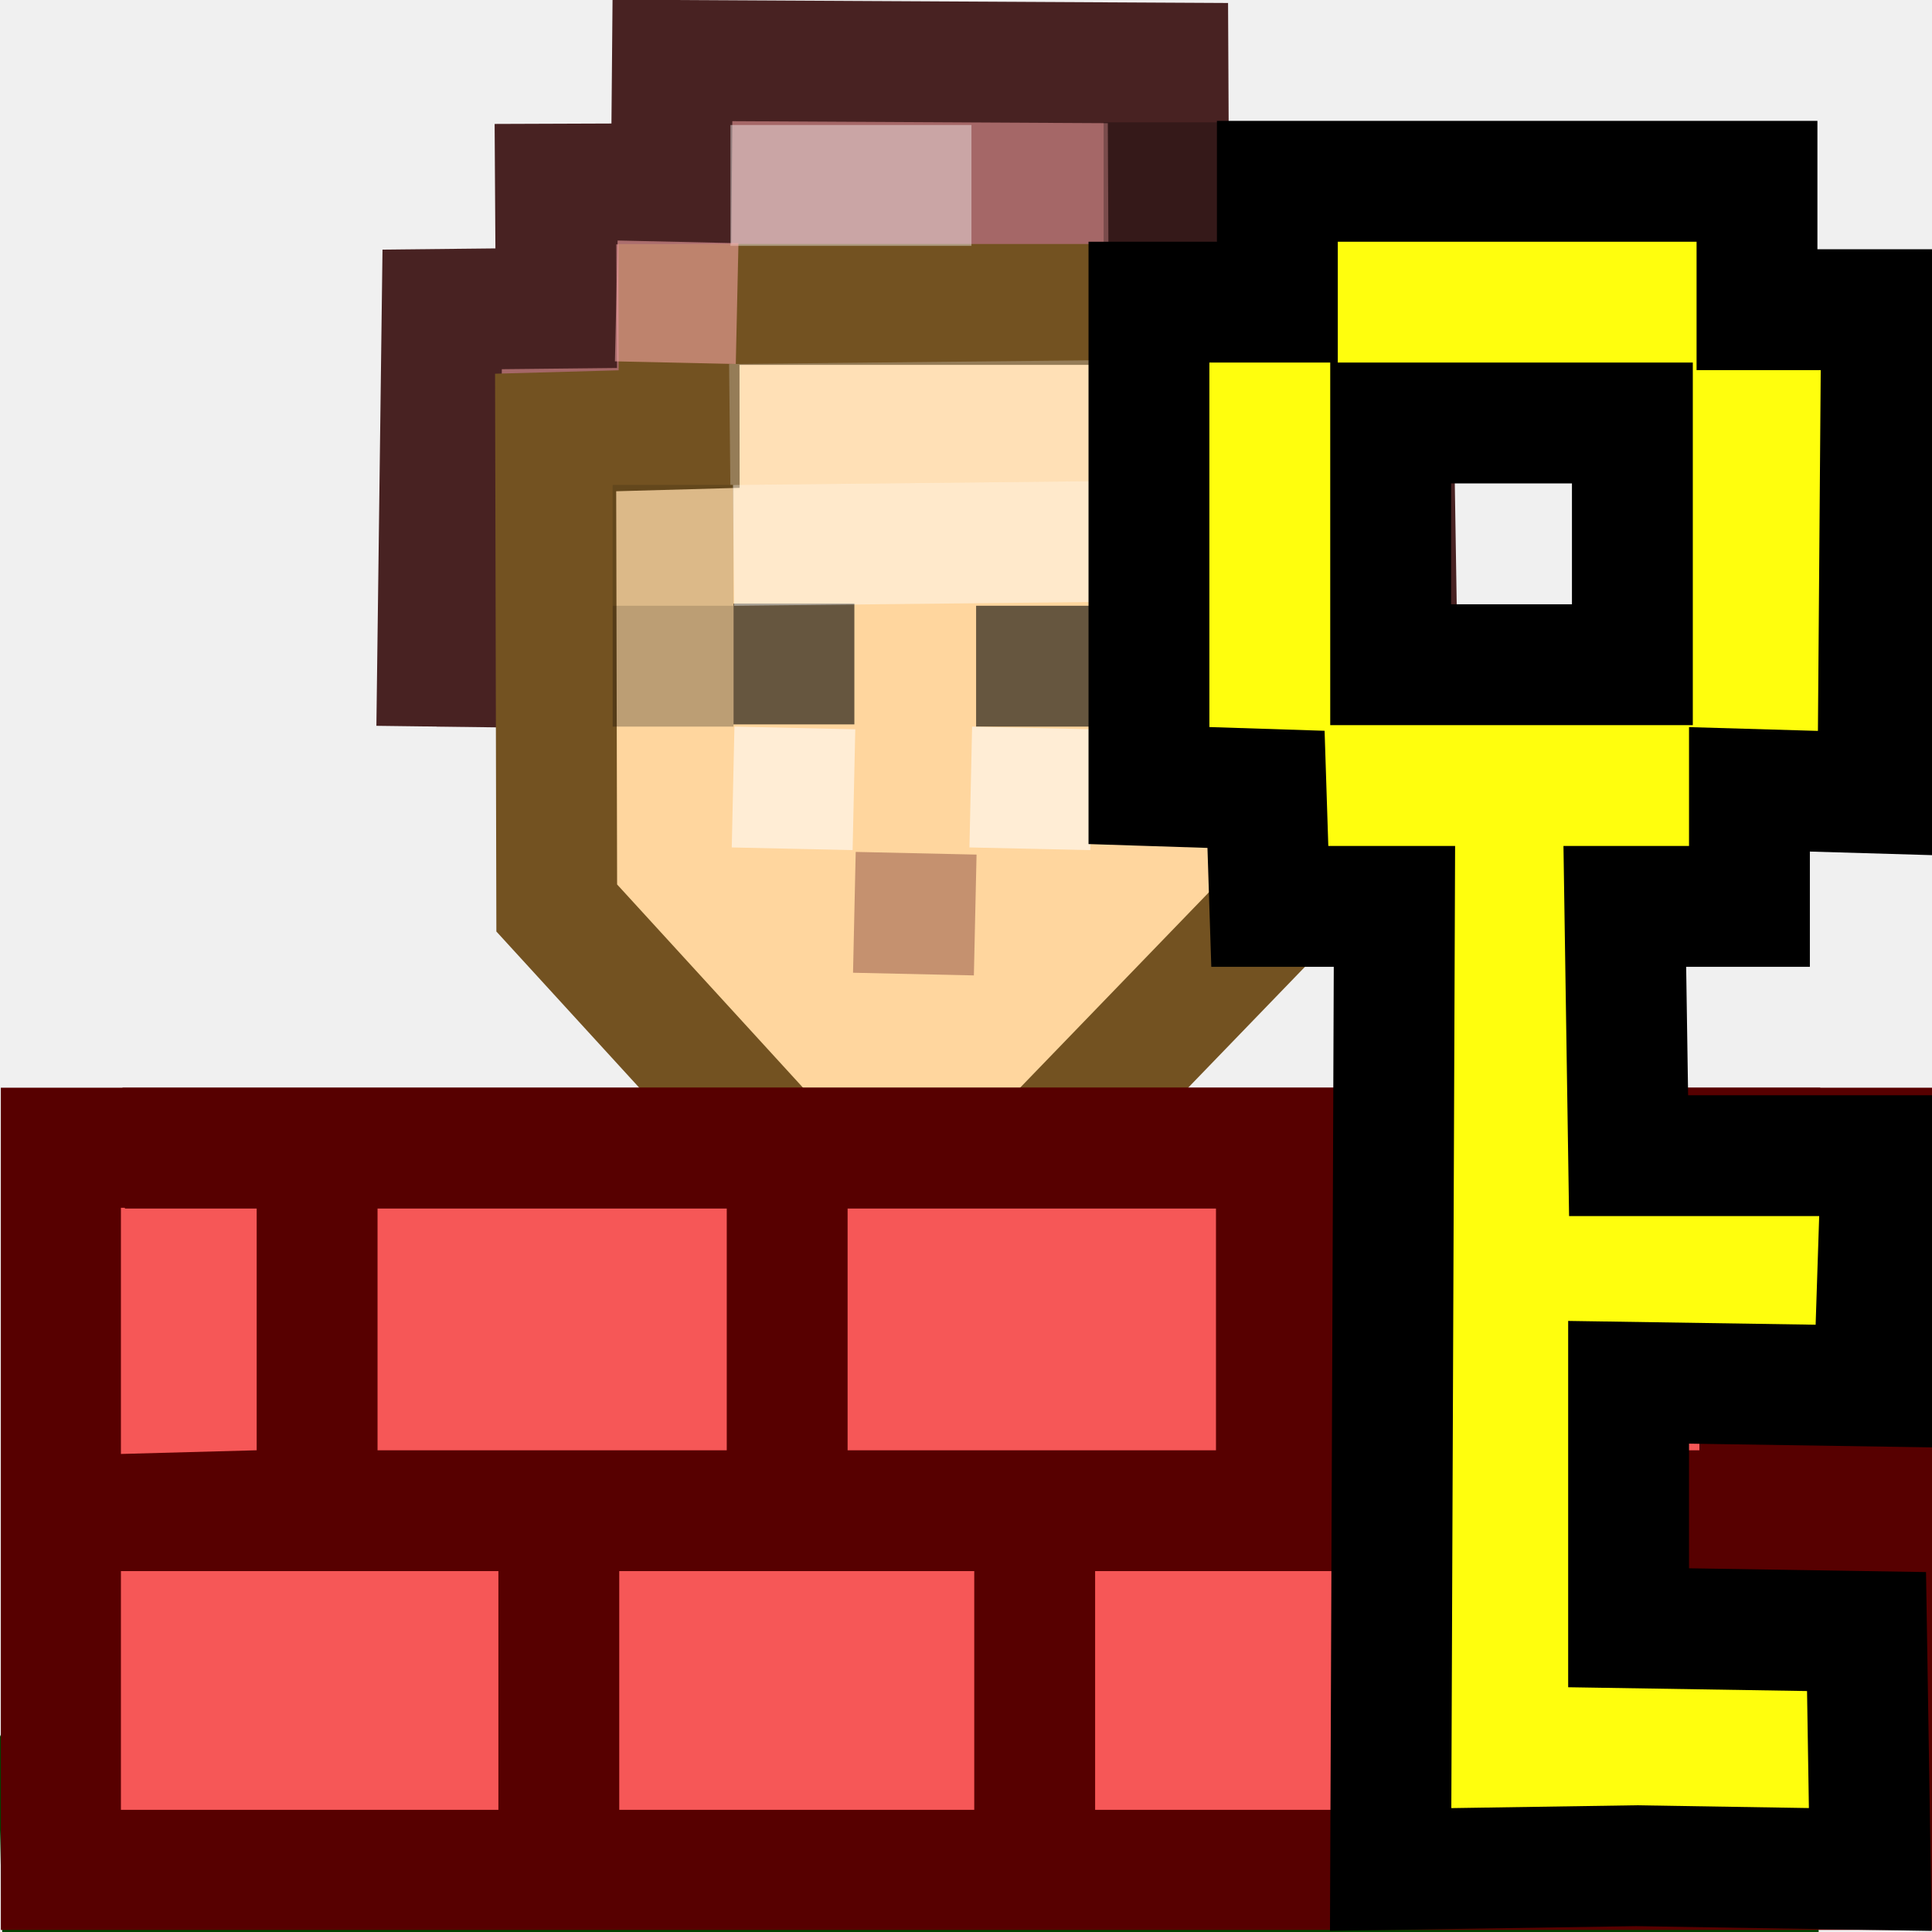
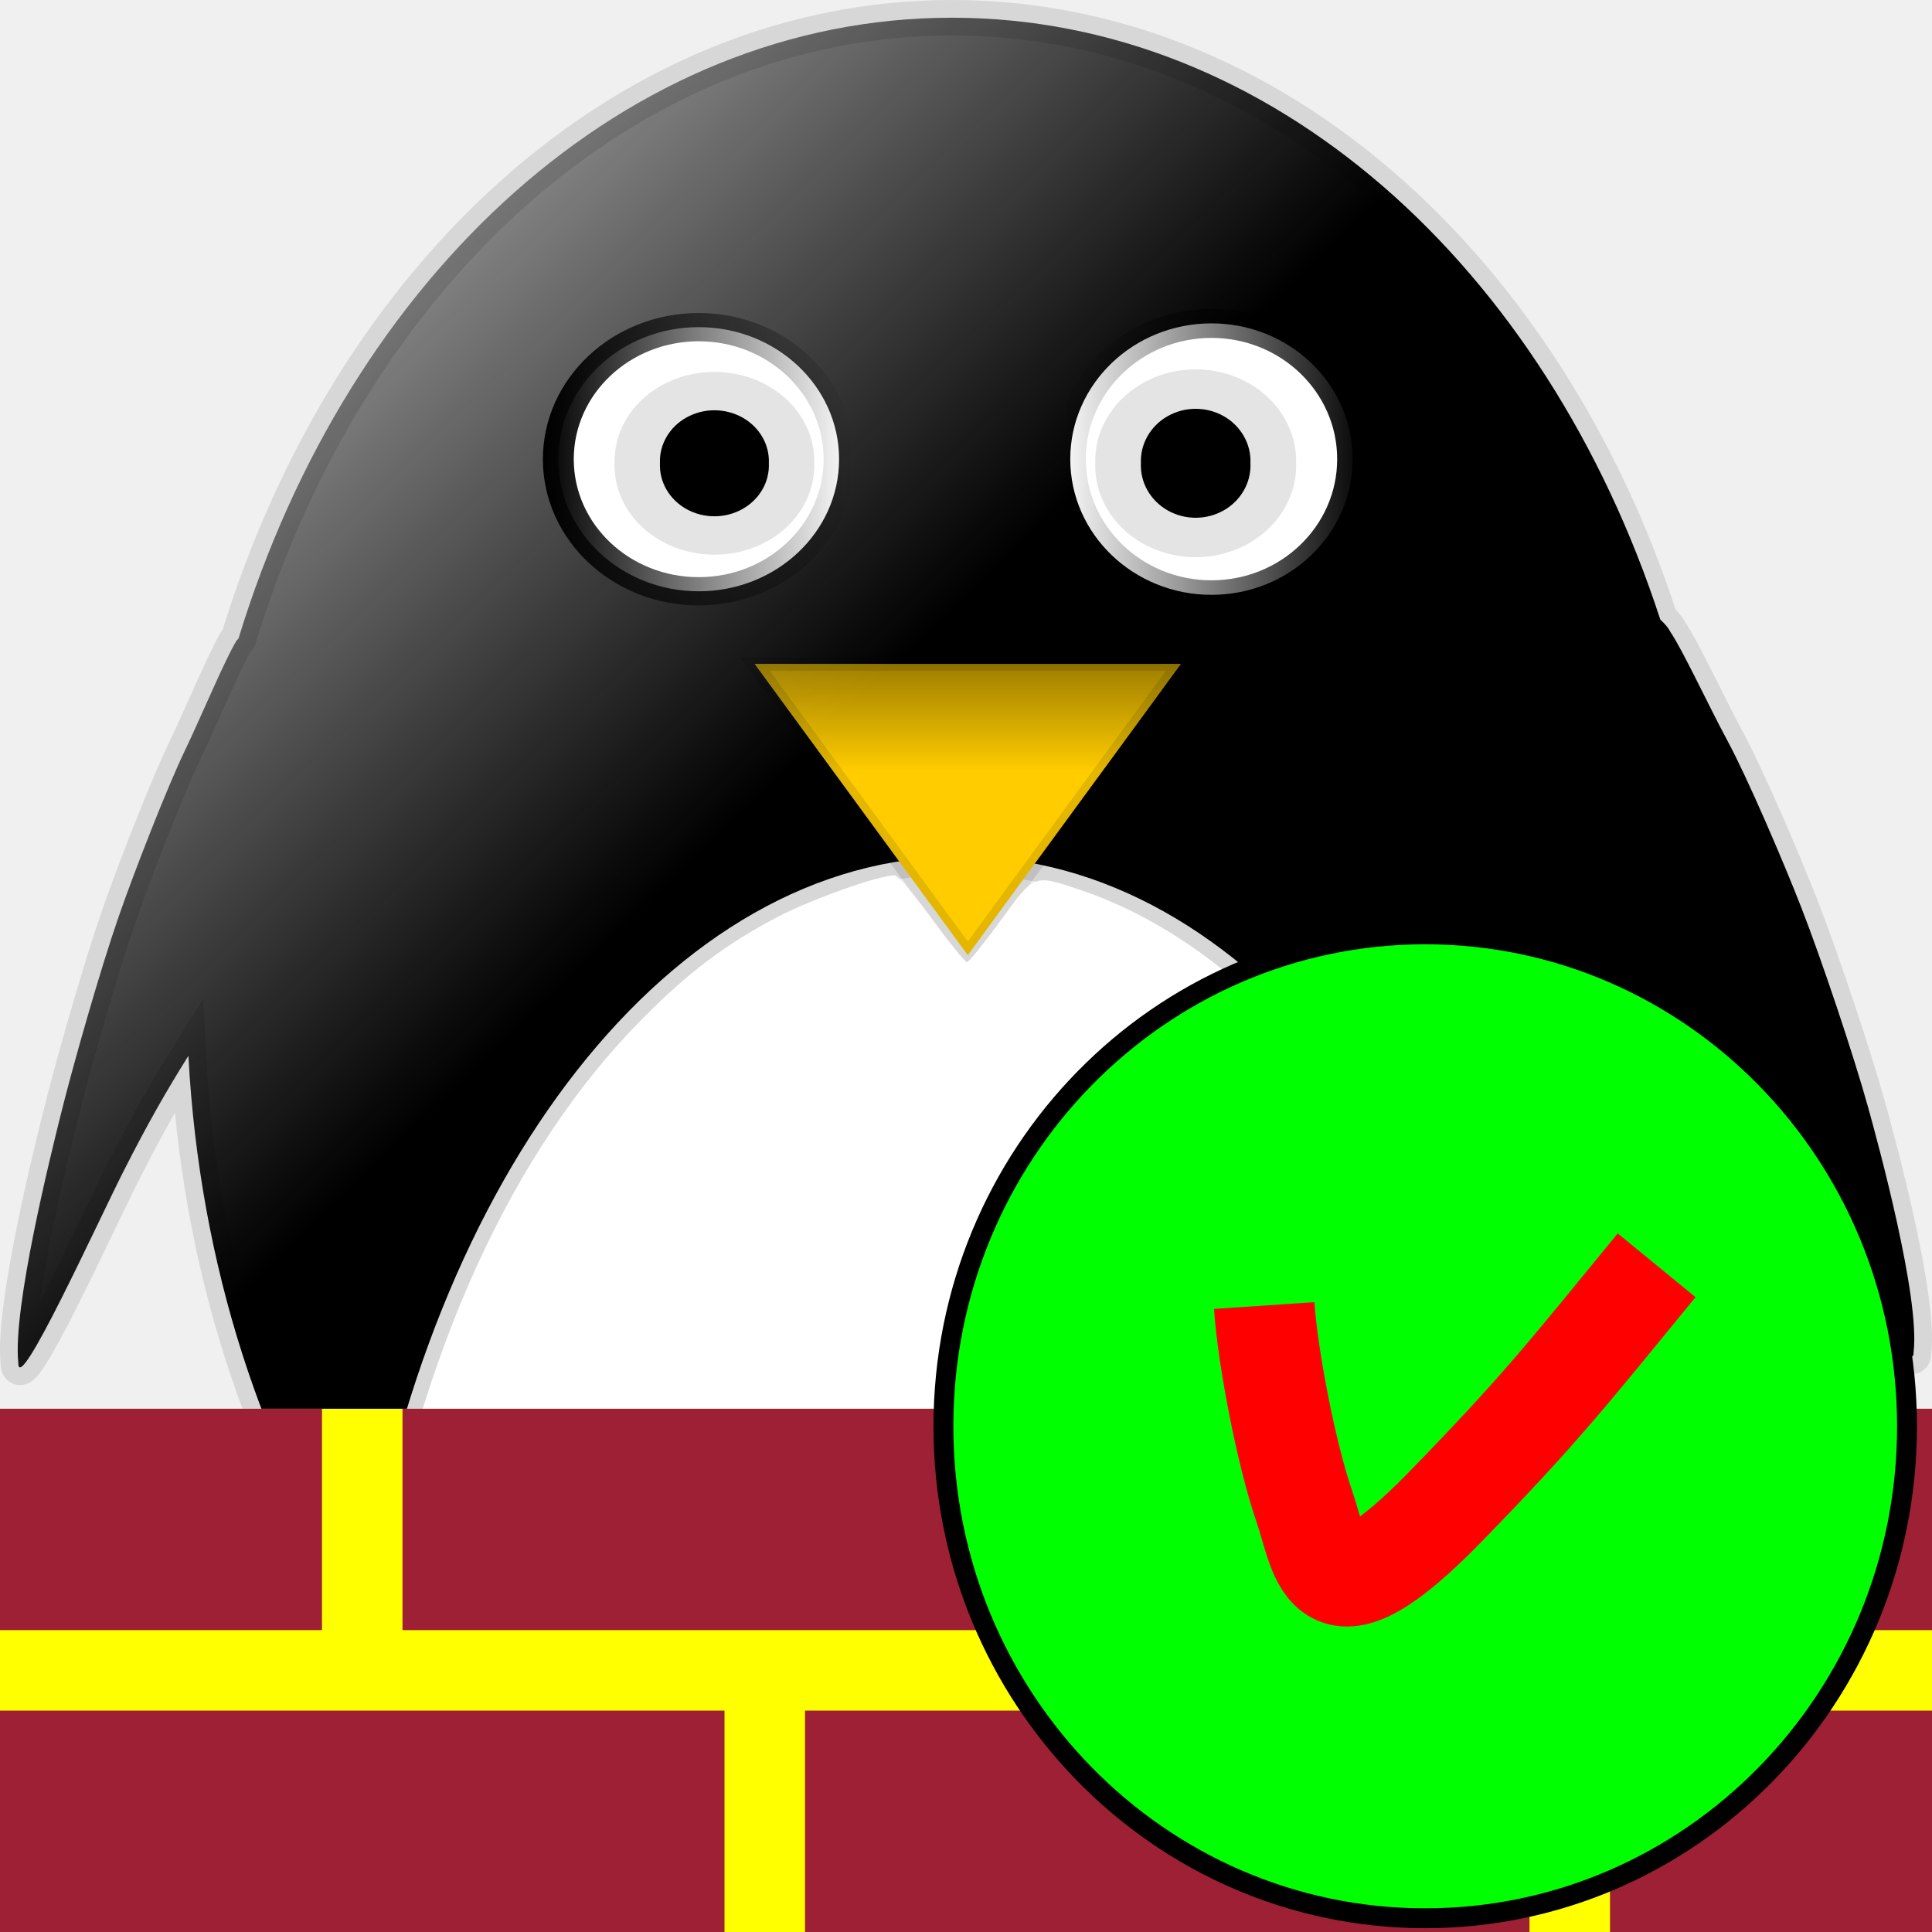
- <svg xmlns="http://www.w3.org/2000/svg" xmlns:xlink="http://www.w3.org/1999/xlink" width="96" height="96" id="svg2026" version="1.0">
-   <defs id="defs2028">
-     <linearGradient id="linearGradient3366">
-       <stop style="stop-color:#ae8955;stop-opacity:1;" offset="0" id="stop3368" />
-       <stop style="stop-color:#ae8955;stop-opacity:0;" offset="1" id="stop3370" />
+ <svg xmlns="http://www.w3.org/2000/svg" xmlns:xlink="http://www.w3.org/1999/xlink" width="96" height="96" id="svg4398" version="1.0">
+   <defs id="defs4400">
+     <linearGradient xlink:href="#linearGradient3595" id="linearGradient6026" gradientUnits="userSpaceOnUse" x1="53.543" y1="153.074" x2="69.19" y2="153.074" />
+     <linearGradient xlink:href="#linearGradient3278" id="linearGradient6024" gradientUnits="userSpaceOnUse" x1="62.878" y1="153.979" x2="56.949" y2="146.465" />
+     <linearGradient id="linearGradient3595">
+       <stop style="stop-color:#000000;stop-opacity:1;" offset="0" id="stop3597" />
+       <stop style="stop-color:#000000;stop-opacity:0;" offset="1" id="stop3599" />
    </linearGradient>
-     <linearGradient id="linearGradient3013">
-       <stop style="stop-color:white;stop-opacity:1;" offset="0" id="stop3015" />
-       <stop style="stop-color:white;stop-opacity:0;" offset="1" id="stop3017" />
+     <linearGradient xlink:href="#linearGradient3595" id="linearGradient6022" gradientUnits="userSpaceOnUse" x1="53.543" y1="153.074" x2="69.19" y2="153.074" />
+     <linearGradient id="linearGradient3278">
+       <stop id="stop3280" offset="0" style="stop-color:#ffcc00;stop-opacity:1;" />
+       <stop id="stop3282" offset="1" style="stop-color:#ffcc00;stop-opacity:0;" />
    </linearGradient>
-     <linearGradient id="linearGradient2911">
-       <stop style="stop-color:#cfa469;stop-opacity:1;" offset="0" id="stop2913" />
-       <stop style="stop-color:#cfa469;stop-opacity:0;" offset="1" id="stop2915" />
+     <linearGradient xlink:href="#linearGradient3278" id="linearGradient6020" gradientUnits="userSpaceOnUse" x1="62.878" y1="153.979" x2="56.949" y2="146.465" />
+     <linearGradient id="linearGradient3306">
+       <stop id="stop3308" offset="0" style="stop-color:#ffcc00;stop-opacity:1;" />
+       <stop id="stop3310" offset="1" style="stop-color:#ffcc00;stop-opacity:0;" />
    </linearGradient>
-     <linearGradient id="linearGradient3442">
-       <stop style="stop-color:black;stop-opacity:1;" offset="0" id="stop3444" />
-       <stop style="stop-color:black;stop-opacity:0;" offset="1" id="stop3446" />
+     <linearGradient xlink:href="#linearGradient3306" id="linearGradient6018" gradientUnits="userSpaceOnUse" x1="76.014" y1="228.556" x2="76.014" y2="208.211" />
+     <linearGradient xlink:href="#linearGradient4811" id="linearGradient6016" gradientUnits="userSpaceOnUse" x1="227.794" y1="259.519" x2="237.886" y2="259.519" />
+     <linearGradient id="linearGradient4811">
+       <stop id="stop4813" offset="0" style="stop-color:#000000;stop-opacity:1;" />
+       <stop id="stop4815" offset="1" style="stop-color:#000000;stop-opacity:0;" />
    </linearGradient>
-     <linearGradient id="linearGradient3415">
-       <stop style="stop-color:white;stop-opacity:1;" offset="0" id="stop3417" />
-       <stop style="stop-color:white;stop-opacity:0;" offset="1" id="stop3419" />
+     <linearGradient xlink:href="#linearGradient4811" id="linearGradient6014" gradientUnits="userSpaceOnUse" x1="227.794" y1="259.519" x2="237.886" y2="259.519" />
+     <linearGradient id="linearGradient4823">
+       <stop id="stop4825" offset="0" style="stop-color:#000000;stop-opacity:1;" />
+       <stop id="stop4827" offset="1" style="stop-color:#000000;stop-opacity:0;" />
    </linearGradient>
-     <linearGradient id="linearGradient3405">
-       <stop style="stop-color:white;stop-opacity:1;" offset="0" id="stop3407" />
-       <stop style="stop-color:white;stop-opacity:0;" offset="1" id="stop3409" />
-     </linearGradient>
-     <linearGradient id="linearGradient2404">
-       <stop style="stop-color:#ffffff;stop-opacity:1;" offset="0" id="stop2406" />
-       <stop style="stop-color:#ffffff;stop-opacity:0;" offset="1" id="stop2408" />
-     </linearGradient>
-     <linearGradient xlink:href="#linearGradient3012" id="linearGradient2286" gradientUnits="userSpaceOnUse" gradientTransform="matrix(1.189866,0,0,1.189677,-7.516981,-4.68647)" x1="10.108" y1="12.784" x2="14.733" y2="12.784" spreadMethod="reflect" />
-     <linearGradient id="linearGradient3743">
-       <stop style="stop-color:#000000;stop-opacity:1;" offset="0" id="stop3745" />
-       <stop style="stop-color:#000000;stop-opacity:0;" offset="1" id="stop3747" />
-     </linearGradient>
-     <linearGradient id="linearGradient3733">
-       <stop style="stop-color:#000000;stop-opacity:1;" offset="0" id="stop3735" />
-       <stop style="stop-color:#000000;stop-opacity:0;" offset="1" id="stop3737" />
-     </linearGradient>
-     <radialGradient xlink:href="#linearGradient4900" id="radialGradient6321" gradientUnits="userSpaceOnUse" gradientTransform="matrix(0.140191,0,0,3.467823e-2,-158.9206,-19.9118)" cx="1059.926" cy="60.916" fx="1059.926" fy="60.916" r="59.479" />
-     <linearGradient id="linearGradient3019">
-       <stop style="stop-color:#ffffff;stop-opacity:1;" offset="0" id="stop3021" />
-       <stop id="stop2485" offset="0.25" style="stop-color:#ffffff;stop-opacity:0.655;" />
-       <stop id="stop2477" offset="0.5" style="stop-color:#000000;stop-opacity:0.299;" />
-       <stop style="stop-color:#ffffff;stop-opacity:0.247;" offset="0.75" id="stop2481" />
-       <stop id="stop2483" offset="0.875" style="stop-color:#ffffff;stop-opacity:1;" />
-       <stop style="stop-color:#ffffff;stop-opacity:1;" offset="1" id="stop3023" />
-     </linearGradient>
-     <linearGradient xlink:href="#linearGradient3019" id="linearGradient6323" gradientUnits="userSpaceOnUse" gradientTransform="matrix(1.91186e-2,-0.177887,-0.180489,-2.700197e-4,20.83249,22.24678)" spreadMethod="reflect" x1="-86.469" y1="59.117" x2="152.718" y2="62.138" />
-     <linearGradient id="linearGradient3031">
-       <stop style="stop-color:#000000;stop-opacity:1;" offset="0" id="stop3033" />
-       <stop style="stop-color:#000000;stop-opacity:0;" offset="1" id="stop3035" />
-     </linearGradient>
-     <linearGradient xlink:href="#linearGradient3031" id="linearGradient6325" gradientUnits="userSpaceOnUse" gradientTransform="matrix(-1.369896e-2,-0.234664,-0.172042,-1.137148e-3,21.97012,27.75445)" x1="61.333" y1="74.088" x2="96.821" y2="73.013" />
-     <linearGradient id="linearGradient3150">
-       <stop style="stop-color:#ffffff;stop-opacity:1;" offset="0" id="stop3152" />
-       <stop style="stop-color:#ffffff;stop-opacity:0;" offset="1" id="stop3154" />
-     </linearGradient>
-     <linearGradient xlink:href="#linearGradient3150" id="linearGradient6327" gradientUnits="userSpaceOnUse" gradientTransform="matrix(-0.19376,-1.492815e-3,-3.361656e-3,0.25488,41.0169,-5.690754)" x1="64.759" y1="6.495" x2="65.223" y2="30.935" />
-     <linearGradient id="linearGradient2683">
-       <stop style="stop-color:#ffffff;stop-opacity:1;" offset="0" id="stop2685" />
-       <stop style="stop-color:#ffffff;stop-opacity:0;" offset="1" id="stop2687" />
-     </linearGradient>
-     <linearGradient xlink:href="#linearGradient2683" id="linearGradient6329" gradientUnits="userSpaceOnUse" gradientTransform="matrix(9.639045e-3,-0.221663,-0.151151,2.009705e-3,76.4258,14.56862)" x1="110.722" y1="380.907" x2="25.045" y2="424.196" />
-     <linearGradient xlink:href="#linearGradient2814" id="linearGradient6331" gradientUnits="userSpaceOnUse" gradientTransform="matrix(7.877002e-3,-0.166685,-0.150321,1.461963e-3,81.0278,45.16368)" x1="138.32" y1="483.379" x2="181.498" y2="484.258" />
-     <linearGradient id="linearGradient2814">
-       <stop style="stop-color:#ffffff;stop-opacity:1;" offset="0" id="stop2816" />
-       <stop style="stop-color:#ffffff;stop-opacity:0;" offset="1" id="stop2818" />
-     </linearGradient>
-     <linearGradient xlink:href="#linearGradient2814" id="linearGradient6333" gradientUnits="userSpaceOnUse" gradientTransform="matrix(7.121993e-3,-0.151621,-0.103865,1.048699e-3,56.09295,41.8256)" x1="180.402" y1="500.822" x2="210.253" y2="485.397" />
-     <radialGradient xlink:href="#linearGradient4900" id="radialGradient2256" gradientUnits="userSpaceOnUse" gradientTransform="matrix(0.140068,0,0,5.240479e-2,-138.8925,13.93733)" cx="1059.926" cy="60.916" fx="1059.926" fy="60.916" r="59.479" />
-     <linearGradient xlink:href="#linearGradient4242" id="linearGradient2258" gradientUnits="userSpaceOnUse" x1="390.39" y1="1120.912" x2="465.564" y2="1253.42" />
-     <radialGradient xlink:href="#linearGradient4234" id="radialGradient2260" gradientUnits="userSpaceOnUse" cx="342.121" cy="1181.537" fx="342.121" fy="1181.537" r="109.99" />
-     <linearGradient xlink:href="#linearGradient3012" id="linearGradient2262" gradientUnits="userSpaceOnUse" gradientTransform="matrix(0.927007,0,0,0.927007,28.26143,3.270183)" x1="12.937" y1="13.366" x2="14.733" y2="12.784" />
-     <linearGradient id="linearGradient4667">
-       <stop style="stop-color:#ffffff;stop-opacity:1;" offset="0" id="stop4669" />
-       <stop style="stop-color:#ffffff;stop-opacity:0;" offset="1" id="stop4671" />
-     </linearGradient>
-     <linearGradient xlink:href="#linearGradient4667" id="linearGradient4673" x1="-1.081" y1="1.91" x2="5.592" y2="5.93" gradientUnits="userSpaceOnUse" spreadMethod="repeat" />
-     <linearGradient id="linearGradient4679">
-       <stop style="stop-color:#ffffff;stop-opacity:1;" offset="0" id="stop4681" />
-       <stop style="stop-color:#ffffff;stop-opacity:0;" offset="1" id="stop4683" />
-     </linearGradient>
-     <linearGradient xlink:href="#linearGradient4679" id="linearGradient4685" x1="4.474" y1="2.827" x2="4.074" y2="1.4" gradientUnits="userSpaceOnUse" />
-     <linearGradient id="linearGradient3012">
-       <stop style="stop-color:#ffffff;stop-opacity:1;" offset="0" id="stop3014" />
-       <stop style="stop-color:#ffffff;stop-opacity:0;" offset="1" id="stop3016" />
-     </linearGradient>
-     <linearGradient id="linearGradient2993">
-       <stop style="stop-color:#ffffff;stop-opacity:1;" offset="0" id="stop2995" />
-       <stop style="stop-color:#ffffff;stop-opacity:0;" offset="1" id="stop2997" />
-     </linearGradient>
-     <radialGradient xlink:href="#linearGradient4900" id="radialGradient3801" gradientUnits="userSpaceOnUse" gradientTransform="matrix(0.140068,0,0,5.240479e-2,-138.8258,13.96246)" cx="1059.926" cy="60.916" fx="1059.926" fy="60.916" r="59.479" />
-     <linearGradient id="linearGradient4242">
-       <stop style="stop-color:#ffffff;stop-opacity:1;" offset="0" id="stop4244" />
-       <stop style="stop-color:#ffffff;stop-opacity:0;" offset="1" id="stop4246" />
-     </linearGradient>
-     <linearGradient xlink:href="#linearGradient4242" id="linearGradient4248" x1="390.39" y1="1120.912" x2="465.564" y2="1253.42" gradientUnits="userSpaceOnUse" />
-     <linearGradient id="linearGradient4234">
-       <stop style="stop-color:#ffffff;stop-opacity:1;" offset="0" id="stop4236" />
-       <stop style="stop-color:#ffffff;stop-opacity:0;" offset="1" id="stop4238" />
-     </linearGradient>
-     <radialGradient xlink:href="#linearGradient4234" id="radialGradient3846" cx="342.121" cy="1181.537" fx="342.121" fy="1181.537" r="109.99" gradientUnits="userSpaceOnUse" />
-     <linearGradient id="linearGradient4900">
-       <stop style="stop-color:#000000;stop-opacity:1;" offset="0" id="stop4902" />
-       <stop style="stop-color:#000000;stop-opacity:0;" offset="1" id="stop4904" />
-     </linearGradient>
-     <linearGradient xlink:href="#linearGradient2993" id="linearGradient2999" x1="6.244" y1="4.769" x2="8.137" y2="6.931" gradientUnits="userSpaceOnUse" />
-     <linearGradient xlink:href="#linearGradient3012" id="linearGradient3018" x1="12.937" y1="13.366" x2="14.733" y2="12.784" gradientUnits="userSpaceOnUse" gradientTransform="matrix(0.905083,0,0,-0.905083,-0.335587,23.70696)" />
-     <linearGradient xlink:href="#linearGradient3012" id="linearGradient4402" gradientUnits="userSpaceOnUse" gradientTransform="matrix(0.905083,0,0,-0.905083,-0.592111,23.6152)" x1="12.937" y1="13.366" x2="14.733" y2="12.784" />
-     <linearGradient xlink:href="#linearGradient4667" id="linearGradient2476" gradientUnits="userSpaceOnUse" spreadMethod="repeat" x1="-1.081" y1="1.91" x2="5.592" y2="5.93" />
-     <linearGradient xlink:href="#linearGradient4679" id="linearGradient2478" gradientUnits="userSpaceOnUse" x1="4.252" y1="1.984" x2="3.599" y2="0.597" />
-     <linearGradient xlink:href="#linearGradient3031" id="linearGradient3676" gradientUnits="userSpaceOnUse" gradientTransform="matrix(-1.340481e-2,-0.248579,-0.168348,-1.204574e-3,21.60135,29.40044)" x1="61.333" y1="74.088" x2="96.821" y2="73.013" />
-     <linearGradient xlink:href="#linearGradient3150" id="linearGradient3678" gradientUnits="userSpaceOnUse" gradientTransform="matrix(-0.181996,-1.171929e-3,-3.157555e-3,0.200093,21.26333,-0.922152)" x1="64.567" y1="17.566" x2="64.937" y2="33.659" />
-     <linearGradient xlink:href="#linearGradient3733" id="linearGradient3739" x1="9.645" y1="17" x2="9.654" y2="19" gradientUnits="userSpaceOnUse" gradientTransform="matrix(0.763801,0,0,1.427397,2.25158,-7.048383)" />
-     <radialGradient xlink:href="#linearGradient3743" id="radialGradient3749" cx="3.337" cy="17.52" fx="3.337" fy="17.52" r="1" gradientUnits="userSpaceOnUse" gradientTransform="matrix(2.024072,0,0,2.973355,-3.311436,-34.87565)" />
-     <radialGradient xlink:href="#linearGradient3743" id="radialGradient3753" gradientUnits="userSpaceOnUse" gradientTransform="matrix(2.024072,0,0,2.973355,-23.09062,-34.87565)" cx="3.337" cy="17.52" fx="3.337" fy="17.52" r="1" />
-     <radialGradient xlink:href="#linearGradient2404" id="radialGradient2410" cx="5.222" cy="4.5" fx="5.222" fy="4.5" r="2.5" gradientTransform="matrix(0,0.5625,-0.7375,0,11.81875,-0.28125)" gradientUnits="userSpaceOnUse" />
-     <linearGradient xlink:href="#linearGradient3405" id="linearGradient3411" x1="6.63" y1="7.69" x2="6.562" y2="12.877" gradientUnits="userSpaceOnUse" gradientTransform="matrix(1.147047,0,0,0.852428,-1.176769,2.336589)" />
-     <linearGradient xlink:href="#linearGradient3415" id="linearGradient3421" x1="5.225" y1="0.85" x2="8.15" y2="9.25" gradientUnits="userSpaceOnUse" gradientTransform="matrix(1.144421,0,0,1.020223,-21.15539,5.669005e-2)" spreadMethod="reflect" />
-     <linearGradient xlink:href="#linearGradient3442" id="linearGradient3448" x1="6.469" y1="10.141" x2="9.281" y2="13.547" gradientUnits="userSpaceOnUse" gradientTransform="matrix(1.145154,0,0,0.99817,-21.16162,7.714609e-2)" />
-     <linearGradient xlink:href="#linearGradient3415" id="linearGradient2870" gradientUnits="userSpaceOnUse" gradientTransform="matrix(1.144421,0,0,1.020223,-12.75072,16.14186)" spreadMethod="reflect" x1="5.225" y1="0.85" x2="8.15" y2="9.25" />
-     <linearGradient xlink:href="#linearGradient3013" id="linearGradient3066" gradientUnits="userSpaceOnUse" x1="7.928" y1="9" x2="8.062" y2="15.417" gradientTransform="translate(24.18462,1.889301)" />
-     <linearGradient xlink:href="#linearGradient2911" id="linearGradient3068" gradientUnits="userSpaceOnUse" x1="7.555" y1="10.007" x2="7.555" y2="11.694" gradientTransform="translate(24.18462,1.889301)" />
-     <linearGradient xlink:href="#linearGradient3366" id="linearGradient3372" x1="7.51" y1="10.028" x2="7.643" y2="10.98" gradientUnits="userSpaceOnUse" />
-     <linearGradient xlink:href="#linearGradient3366" id="linearGradient3541" gradientUnits="userSpaceOnUse" x1="7.51" y1="10.028" x2="7.643" y2="10.98" gradientTransform="matrix(6.005228,0,0,6.005228,0.416355,7.29936e-2)" />
+     <linearGradient xlink:href="#linearGradient4823" id="linearGradient6012" gradientUnits="userSpaceOnUse" gradientTransform="matrix(2.099316,0,0,1.56916,-263.9732,-7.330919)" x1="202.768" y1="402.649" x2="178.996" y2="384.178" />
  </defs>
  <g id="layer1">
-     <path style="fill:#57bf15;fill-opacity:1;fill-rule:evenodd;stroke:#004301;stroke-width:6.005px;stroke-linecap:butt;stroke-linejoin:miter;stroke-opacity:1" d="M 2.919,87.08 L 14.862,57.336 L 76.7,57.336 L 87.128,87.345 L 87.294,93.43 L 3.052,93.164 L 2.919,87.08 z " id="path2866" />
-     <path style="opacity:0.25;fill:none;fill-rule:evenodd;stroke:white;stroke-width:6.005px;stroke-linecap:butt;stroke-linejoin:miter;stroke-opacity:1" d="M 18.565,69.508 L 27.487,69.607 L 27.487,75.383 L 63.713,75.117 L 63.846,69.208 L 72.612,69.375" id="path3102" />
-     <path style="opacity:0.407;fill:none;fill-rule:evenodd;stroke:white;stroke-width:6.005px;stroke-linecap:butt;stroke-linejoin:miter;stroke-opacity:1" d="M 24.437,81.071 L 66.474,81.071" id="path3117" />
-     <path style="opacity:0.547;fill:none;fill-rule:evenodd;stroke:white;stroke-width:6.005px;stroke-linecap:butt;stroke-linejoin:miter;stroke-opacity:1" d="M 24.515,87.076 L 66.552,87.076" id="path3119" />
-     <path style="opacity:0.209;fill:none;fill-rule:evenodd;stroke:white;stroke-width:6.005px;stroke-linecap:butt;stroke-linejoin:miter;stroke-opacity:1" d="M 12.526,87.208 L 18.531,87.076" id="path3132" />
-     <path style="opacity:0.209;fill:none;fill-rule:evenodd;stroke:white;stroke-width:6.005px;stroke-linecap:butt;stroke-linejoin:miter;stroke-opacity:1" d="M 12.541,81.071 L 18.547,80.938" id="path3134" />
-     <path style="opacity:0.209;fill:none;fill-rule:evenodd;stroke:white;stroke-width:6.005px;stroke-linecap:butt;stroke-linejoin:miter;stroke-opacity:1" d="M 72.646,87.076 L 78.651,86.943" id="path3136" />
-     <path style="opacity:0.209;fill:none;fill-rule:evenodd;stroke:white;stroke-width:6.005px;stroke-linecap:butt;stroke-linejoin:miter;stroke-opacity:1" d="M 72.661,80.938 L 78.667,80.805" id="path3138" />
-     <path style="opacity:0.297;fill:none;fill-rule:evenodd;stroke:white;stroke-width:6.005px;stroke-linecap:butt;stroke-linejoin:miter;stroke-opacity:1" d="M 14.664,63.32 L 30.357,63.188" id="path3144" />
-     <path style="opacity:0.297;fill:none;fill-rule:evenodd;stroke:white;stroke-width:6.005px;stroke-linecap:butt;stroke-linejoin:miter;stroke-opacity:1" d="M 60.843,63.32 L 75.872,63.32" id="path3146" />
-     <path style="fill:none;fill-rule:evenodd;stroke:green;stroke-width:6.005px;stroke-linecap:butt;stroke-linejoin:miter;stroke-opacity:1" d="M 30.442,69.146 L 60.469,69.146" id="path3364" />
-     <path style="fill:#a56767;fill-opacity:1;fill-rule:evenodd;stroke:#482222;stroke-width:6.005px;stroke-linecap:butt;stroke-linejoin:miter;stroke-opacity:1" d="M 21.705,36.104 L 21.971,15.374 L 27.638,15.314 L 27.599,9.15 L 33.359,9.129 L 33.413,3.003 L 58.034,3.135 L 58.064,9.173 L 63.77,9.471 L 63.538,15.068 L 69.145,15.091 L 69.476,36.104" id="path2874" />
-     <path style="fill:#ffd69e;fill-opacity:1;fill-rule:evenodd;stroke:#735221;stroke-width:6.005px;stroke-linecap:butt;stroke-linejoin:miter;stroke-opacity:1" d="M 57.786,68.626 L 57.637,63.18 L 57.543,57.497 L 51.705,57.316 L 63.492,45.117 L 63.492,21.165 L 57.841,21.034 L 58.112,15.127 L 33.739,15.128 L 33.746,21.32 L 27.609,21.49 L 27.664,45.117 L 38.6,57.073 L 33.502,57.17 L 33.658,62.899 L 33.635,69.157 L 57.786,68.626 z " id="path2872" />
-     <path style="opacity:1;fill:url(#linearGradient3541);fill-opacity:1;fill-rule:evenodd;stroke:none;stroke-width:1px;stroke-linecap:butt;stroke-linejoin:miter;stroke-opacity:1" d="M 42.425,54.579 L 48.712,54.673 L 48.607,60.104 L 54.518,60.292 L 54.534,66.013 L 36.768,65.686 L 36.503,60.198 L 42.039,60.198 L 42.425,54.579 z " id="path2882" />
-     <path style="opacity:0.599;fill:none;fill-rule:evenodd;stroke:black;stroke-width:6.005px;stroke-linecap:butt;stroke-linejoin:miter;stroke-opacity:1" d="M 36.448,32.992 L 42.453,32.992" id="path2884" />
-     <path style="opacity:0.599;fill:none;fill-rule:evenodd;stroke:black;stroke-width:6.005px;stroke-linecap:butt;stroke-linejoin:miter;stroke-opacity:1" d="M 48.502,33.102 L 54.508,33.102" id="path2886" />
-     <path style="opacity:0.459;fill:none;fill-rule:evenodd;stroke:white;stroke-width:6.005px;stroke-linecap:butt;stroke-linejoin:miter;stroke-opacity:1" d="M 36.448,27.097 L 54.463,26.909" id="path2919" />
-     <path style="opacity:0.244;fill:none;fill-rule:evenodd;stroke:white;stroke-width:6.005px;stroke-linecap:butt;stroke-linejoin:miter;stroke-opacity:1" d="M 36.26,21.091 L 54.276,20.904" id="path2921" />
-     <path style="opacity:0.262;fill:none;fill-rule:evenodd;stroke:black;stroke-width:6.005px;stroke-linecap:butt;stroke-linejoin:miter;stroke-opacity:1" d="M 30.442,33.102 L 36.448,33.102" id="path2923" />
-     <path style="opacity:0.262;fill:none;fill-rule:evenodd;stroke:black;stroke-width:6.005px;stroke-linecap:butt;stroke-linejoin:miter;stroke-opacity:1" d="M 54.463,33.102 L 60.469,33.102" id="path2925" />
-     <path style="opacity:0.262;fill:none;fill-rule:evenodd;stroke:black;stroke-width:6.005px;stroke-linecap:butt;stroke-linejoin:miter;stroke-opacity:1" d="M 54.839,9.081 L 60.844,9.081" id="path2927" />
-     <path style="opacity:0.378;fill:none;fill-rule:evenodd;stroke:#652020;stroke-width:6.005px;stroke-linecap:butt;stroke-linejoin:miter;stroke-opacity:1" d="M 42.453,45.333 L 48.458,45.466" id="path2937" />
-     <path style="opacity:0.564;fill:none;fill-rule:evenodd;stroke:white;stroke-width:6.005px;stroke-linecap:butt;stroke-linejoin:miter;stroke-opacity:1" d="M 36.427,39.107 L 42.432,39.24" id="path2941" />
-     <path style="opacity:0.564;fill:none;fill-rule:evenodd;stroke:white;stroke-width:6.005px;stroke-linecap:butt;stroke-linejoin:miter;stroke-opacity:1" d="M 48.237,39.107 L 54.242,39.24" id="path2943" />
-     <path style="opacity:0.564;fill:white;fill-opacity:1;fill-rule:evenodd;stroke:#f8a8a8;stroke-width:6.005px;stroke-linecap:butt;stroke-linejoin:miter;stroke-opacity:1" d="M 60.578,14.953 L 66.583,15.086" id="path2949" />
-     <path style="opacity:0.14;fill:none;fill-rule:evenodd;stroke:black;stroke-width:6.005px;stroke-linecap:butt;stroke-linejoin:miter;stroke-opacity:1" d="M 30.442,27.097 L 36.448,27.097" id="path2955" />
-     <path style="opacity:0.14;fill:none;fill-rule:evenodd;stroke:black;stroke-width:6.005px;stroke-linecap:butt;stroke-linejoin:miter;stroke-opacity:1" d="M 54.463,27.097 L 60.469,27.097" id="path2957" />
-     <path style="opacity:0.407;fill:none;fill-rule:evenodd;stroke:white;stroke-width:6.005px;stroke-linecap:butt;stroke-linejoin:miter;stroke-opacity:1" d="M 36.294,9.214 L 48.271,9.214" id="path2988" />
-     <path style="opacity:0.564;fill:none;fill-rule:evenodd;stroke:#f8a8a8;stroke-width:6.005px;stroke-linecap:butt;stroke-linejoin:miter;stroke-opacity:1" d="M 30.622,14.953 L 36.627,15.086" id="path3104" />
-     <rect style="opacity:1;fill:#f65757;fill-opacity:1;stroke:#570000;stroke-width:5.967;stroke-linejoin:miter;stroke-miterlimit:4;stroke-dasharray:none;stroke-opacity:1" id="rect4221" width="90.382" height="35.882" x="3.025" y="57.031" />
-     <path style="fill:#570000;fill-opacity:1;fill-rule:evenodd;stroke:none;stroke-width:1px;stroke-linecap:butt;stroke-linejoin:miter;stroke-opacity:1" d="M 90.447,54.047 L 90.447,78.068 L 78.436,78.068 L 78.436,90.266 L 72.431,90.266 L 72.431,78.068 L 54.416,78.068 L 54.416,90.266 L 48.41,90.266 L 48.41,78.068 L 42.78,78.068 L 42.405,78.068 L 30.77,78.068 L 30.77,90.266 L 24.765,90.266 L 24.765,78.068 L 5.953,78.068 L 5.864,72.25 L 12.754,72.063 L 12.754,60.052 L 6.207,60.052 L 6.086,54.047 L 90.447,54.047 z M 84.442,60.052 L 66.426,60.052 L 66.426,72.063 L 84.442,72.063 L 84.442,60.052 z M 60.421,60.052 L 42.117,60.052 L 42.117,72.063 L 60.421,72.063 L 60.421,60.052 z M 36.112,60.052 L 18.76,60.052 L 18.76,72.063 L 36.112,72.063 L 36.112,60.052 z " id="path4223" />
-     <path style="fill:#fffe0d;fill-opacity:1;fill-rule:evenodd;stroke:black;stroke-width:6.005px;stroke-linecap:butt;stroke-linejoin:miter;stroke-opacity:1" d="M 63.471,9.008 L 63.471,15.013 L 57.091,15.013 L 57.091,39.034 L 62.908,39.222 L 63.096,45.039 L 69.289,45.039 L 69.101,92.893 L 81.299,92.706 L 92.934,92.893 L 92.747,81.071 L 80.924,80.883 L 80.924,68.685 L 93.122,68.872 L 93.497,57.425 L 86.929,57.425 L 80.924,57.425 L 80.736,45.039 L 86.929,45.039 L 86.929,39.222 L 93.31,39.409 L 93.497,15.388 L 87.304,15.388 L 87.304,9.008 L 63.471,9.008 z M 69.101,21.018 L 81.112,21.018 L 81.112,33.029 L 69.101,33.029 L 69.101,21.018 z " id="path4861" />
+     <g style="display:inline" id="g3989" transform="translate(398.3431,364.7848)">
+       <g transform="matrix(1.000007,0,0,0.9992085,-514.6301,-956.5352)" id="g5978" style="display:inline">
+         <path id="path5980" d="M 163.584,593.1 C 147.417,593.1 133.65,605.929 128.139,623.966 C 128.11,624.017 128.042,624.06 128.018,624.114 C 127.475,624.997 126.297,627.824 125.464,629.561 C 124.584,631.397 122.961,635.555 122.181,637.805 C 121.267,640.444 119.911,645.185 119.263,647.816 C 118.832,649.563 116.905,657.276 117.196,659.986 C 117.163,661.738 121.12,653.04 122.424,650.465 C 123.627,648.092 124.515,646.536 125.647,644.724 C 126.204,655.138 129.32,664.589 134.28,672.156 C 137.512,650.752 149.594,634.811 164.01,634.811 C 178.19,634.811 190.095,650.251 193.557,671.125 C 198.28,663.498 201.187,654.057 201.583,643.743 C 203.034,645.791 204.058,647.334 205.534,649.926 C 206.999,652.496 211.407,661.195 211.371,659.446 C 211.697,656.741 209.605,649.069 209.122,647.325 C 208.394,644.699 206.804,639.949 205.778,637.314 C 204.903,635.068 203.118,630.903 202.13,629.07 C 201.195,627.336 199.881,624.505 199.272,623.623 C 199.161,623.4 198.982,623.213 198.786,623.034 C 193.08,605.477 179.478,593.1 163.584,593.1 z" style="fill:url(#linearGradient6012);fill-opacity:1;fill-rule:nonzero;stroke:#000000;stroke-width:1.761;stroke-opacity:0.108" />
+         <g transform="matrix(4.253517,0,0,3.883121,-893.8665,-882.8492)" id="g5982">
+           <path style="opacity:1;fill:#ffffff;fill-opacity:1;fill-rule:nonzero;stroke:url(#linearGradient6014);stroke-opacity:1" id="path5984" d="M 237.386,259.519 A 4.546,4.672 0 1 1 228.294,259.519 A 4.546,4.672 0 1 1 237.386,259.519 z" transform="matrix(0.3607184,0,0,0.3620237,161.6589,291.7956)" />
+           <path style="opacity:1;fill:#000000;fill-opacity:1;fill-rule:nonzero;stroke:#000000;stroke-opacity:0.108" id="path5986" d="M 232.335,394.342 A 0.6,0.663 0 1 1 231.136,394.342 A 0.6,0.663 0 1 1 232.335,394.342 z" transform="matrix(1.060943,0,0,0.9837104,-2.6048091e-2,-2.118651)" />
+         </g>
+         <g transform="matrix(-4.279053,0,0,3.990638,1227.627,-924.3292)" id="g5988">
+           <path style="opacity:1;fill:#ffffff;fill-opacity:1;fill-rule:nonzero;stroke:url(#linearGradient6016);stroke-opacity:1" id="path5990" d="M 237.386,259.519 A 4.546,4.672 0 1 1 228.294,259.519 A 4.546,4.672 0 1 1 237.386,259.519 z" transform="matrix(0.3607184,0,0,0.3620237,161.6589,291.7956)" />
+           <path style="opacity:1;fill:#000000;fill-opacity:1;fill-rule:nonzero;stroke:#000000;stroke-opacity:0.108" id="path5992" d="M 232.335,394.342 A 0.6,0.663 0 1 1 231.136,394.342 A 0.6,0.663 0 1 1 232.335,394.342 z" transform="matrix(1.060943,0,0,0.9837104,-2.6048091e-2,-2.118651)" />
+         </g>
+         <path transform="matrix(0.8640314,0,0,0.6821499,98.69612,474.651)" d="M 76.014,241.981 L 69.884,231.364 L 63.754,220.747 L 76.014,220.747 L 88.274,220.747 L 82.144,231.364 L 76.014,241.981 z" id="path5994" style="fill:url(#linearGradient6018);fill-opacity:1;fill-rule:nonzero;stroke:#000000;stroke-width:1;stroke-miterlimit:4;stroke-dasharray:none;stroke-opacity:0.108" />
+         <path id="path5996" d="M 163.782,677.643 C 162.389,676.197 158.696,674.652 154.81,673.891 C 149.301,672.811 141.91,672.882 136.339,674.068 C 135.507,674.245 134.781,674.343 134.724,674.286 C 134.667,674.228 134.781,673.233 134.977,672.073 C 137.09,659.58 141.704,649.417 148.256,642.828 C 150.529,640.542 152.355,639.169 154.905,637.828 C 156.598,636.938 159.938,635.749 160.745,635.749 C 160.894,635.749 161.723,636.72 162.589,637.907 C 163.455,639.093 164.24,640.064 164.334,640.064 C 164.427,640.064 165.173,639.142 165.991,638.015 C 167.693,635.67 167.644,635.689 169.955,636.47 C 179.68,639.753 187.908,650.911 191.695,665.952 C 192.292,668.324 193.286,673.56 193.139,673.56 C 193.074,673.56 192.313,673.424 191.449,673.258 C 188.579,672.706 183.676,672.467 180.297,672.715 C 173.3,673.228 168.094,674.881 165.669,677.359 L 164.58,678.472 L 163.782,677.643 z" style="fill:#ffffff;fill-opacity:1;fill-rule:nonzero;stroke:none;stroke-opacity:1" />
+         <g id="g5998">
+           <path style="fill:url(#linearGradient6020);fill-opacity:1;fill-rule:nonzero;stroke:none;stroke-opacity:0.108" id="path6000" d="M 68.69,153.074 A 7.324,4.798 0 1 1 54.043,153.074 A 7.324,4.798 0 1 1 68.69,153.074 z" transform="matrix(2.423981,0,0,1.400151,-2.851123,466.2535)" />
+           <path style="opacity:1;fill:none;fill-opacity:1;fill-rule:nonzero;stroke:url(#linearGradient6022);stroke-width:1.089;stroke-miterlimit:4;stroke-dasharray:none;stroke-opacity:1;display:inline" id="path6002" d="M 68.69,153.074 A 7.324,4.798 0 1 1 54.043,153.074 A 7.324,4.798 0 1 1 68.69,153.074 z" transform="matrix(1.4754363e-2,-0.8838226,3.722704,3.1427025e-2,-424.9633,730.1189)" />
+         </g>
+         <g id="g6004" transform="matrix(1,0,0,1.005983,0,-4.11771)">
+           <path transform="matrix(2.438776,0,0,1.399603,33.6933,466.3675)" d="M 68.69,153.074 A 7.324,4.798 0 1 1 54.043,153.074 A 7.324,4.798 0 1 1 68.69,153.074 z" id="path6006" style="fill:url(#linearGradient6024);fill-opacity:1;fill-rule:nonzero;stroke:#000000;stroke-width:0;stroke-miterlimit:4;stroke-dasharray:none;stroke-opacity:0.108" />
+           <g id="g6008">
+             <path transform="matrix(1.4754363e-2,-0.8838226,3.722704,3.1427025e-2,-387.0543,730.2619)" d="M 68.69,153.074 A 7.324,4.798 0 1 1 54.043,153.074 A 7.324,4.798 0 1 1 68.69,153.074 z" id="path6010" style="opacity:1;fill:none;fill-opacity:1;fill-rule:nonzero;stroke:url(#linearGradient6026);stroke-width:1.089;stroke-miterlimit:4;stroke-dasharray:none;stroke-opacity:1;display:inline" />
+           </g>
+         </g>
+       </g>
+       <g transform="translate(451.657,-581.147)" id="g3973" style="display:inline">
+         <rect style="fill:#ffff00;fill-opacity:1;fill-rule:nonzero;stroke:none;stroke-opacity:1;display:inline" id="rect3975" width="96" height="26" x="-850" y="286.362" />
+         <rect style="fill:#9d2034;fill-opacity:1;fill-rule:nonzero;stroke:none;stroke-opacity:1;display:inline" id="rect3977" width="36" height="11" x="-810" y="301.362" />
+         <rect style="fill:#9d2034;fill-opacity:1;fill-rule:nonzero;stroke:none;stroke-opacity:1;display:inline" id="rect3979" width="16" height="11" x="-850" y="286.362" />
+         <rect style="fill:#9d2034;fill-opacity:1;fill-rule:nonzero;stroke:none;stroke-opacity:1;display:inline" id="rect3981" width="36" height="11" x="-850" y="301.362" />
+         <rect style="fill:#9d2034;fill-opacity:1;fill-rule:nonzero;stroke:none;stroke-opacity:1;display:inline" id="rect3983" width="36" height="11" x="-830" y="286.362" />
+         <rect style="fill:#9d2034;fill-opacity:1;fill-rule:nonzero;stroke:none;stroke-opacity:1;display:inline" id="rect3985" width="16" height="11" x="-770" y="301.362" />
+         <rect style="fill:#9d2034;fill-opacity:1;fill-rule:nonzero;stroke:none;stroke-opacity:1;display:inline" id="rect3987" width="36" height="11" x="-790" y="286.362" />
+       </g>
+       <g transform="translate(-233.5254,-1420.275)" id="g6260" style="display:inline">
+         <path style="fill:#00ff00;fill-rule:evenodd;stroke:#000000;stroke-width:1px;stroke-linecap:butt;stroke-linejoin:miter;stroke-opacity:1;display:inline" id="path6262" d="M 236.376,839.725 A 24.244,24.749 0 1 1 187.888,839.725 A 24.244,24.749 0 1 1 236.376,839.725 z" transform="matrix(0.987465,0,0,0.9877209,-303.473,296.9481)" />
+         <path style="fill:none;fill-rule:evenodd;stroke:#ff0000;stroke-width:5;stroke-linecap:butt;stroke-linejoin:miter;stroke-miterlimit:4;stroke-dasharray:none;stroke-opacity:1" d="M -102,1120.362 C -101.828,1122.91 -100.916,1127.704 -100,1130.362 C -99.104,1132.962 -99.088,1136.613 -93,1130.362 C -88.322,1125.559 -86.984,1123.835 -82.5,1118.362" id="path6264" />
+       </g>
+     </g>
  </g>
</svg>
